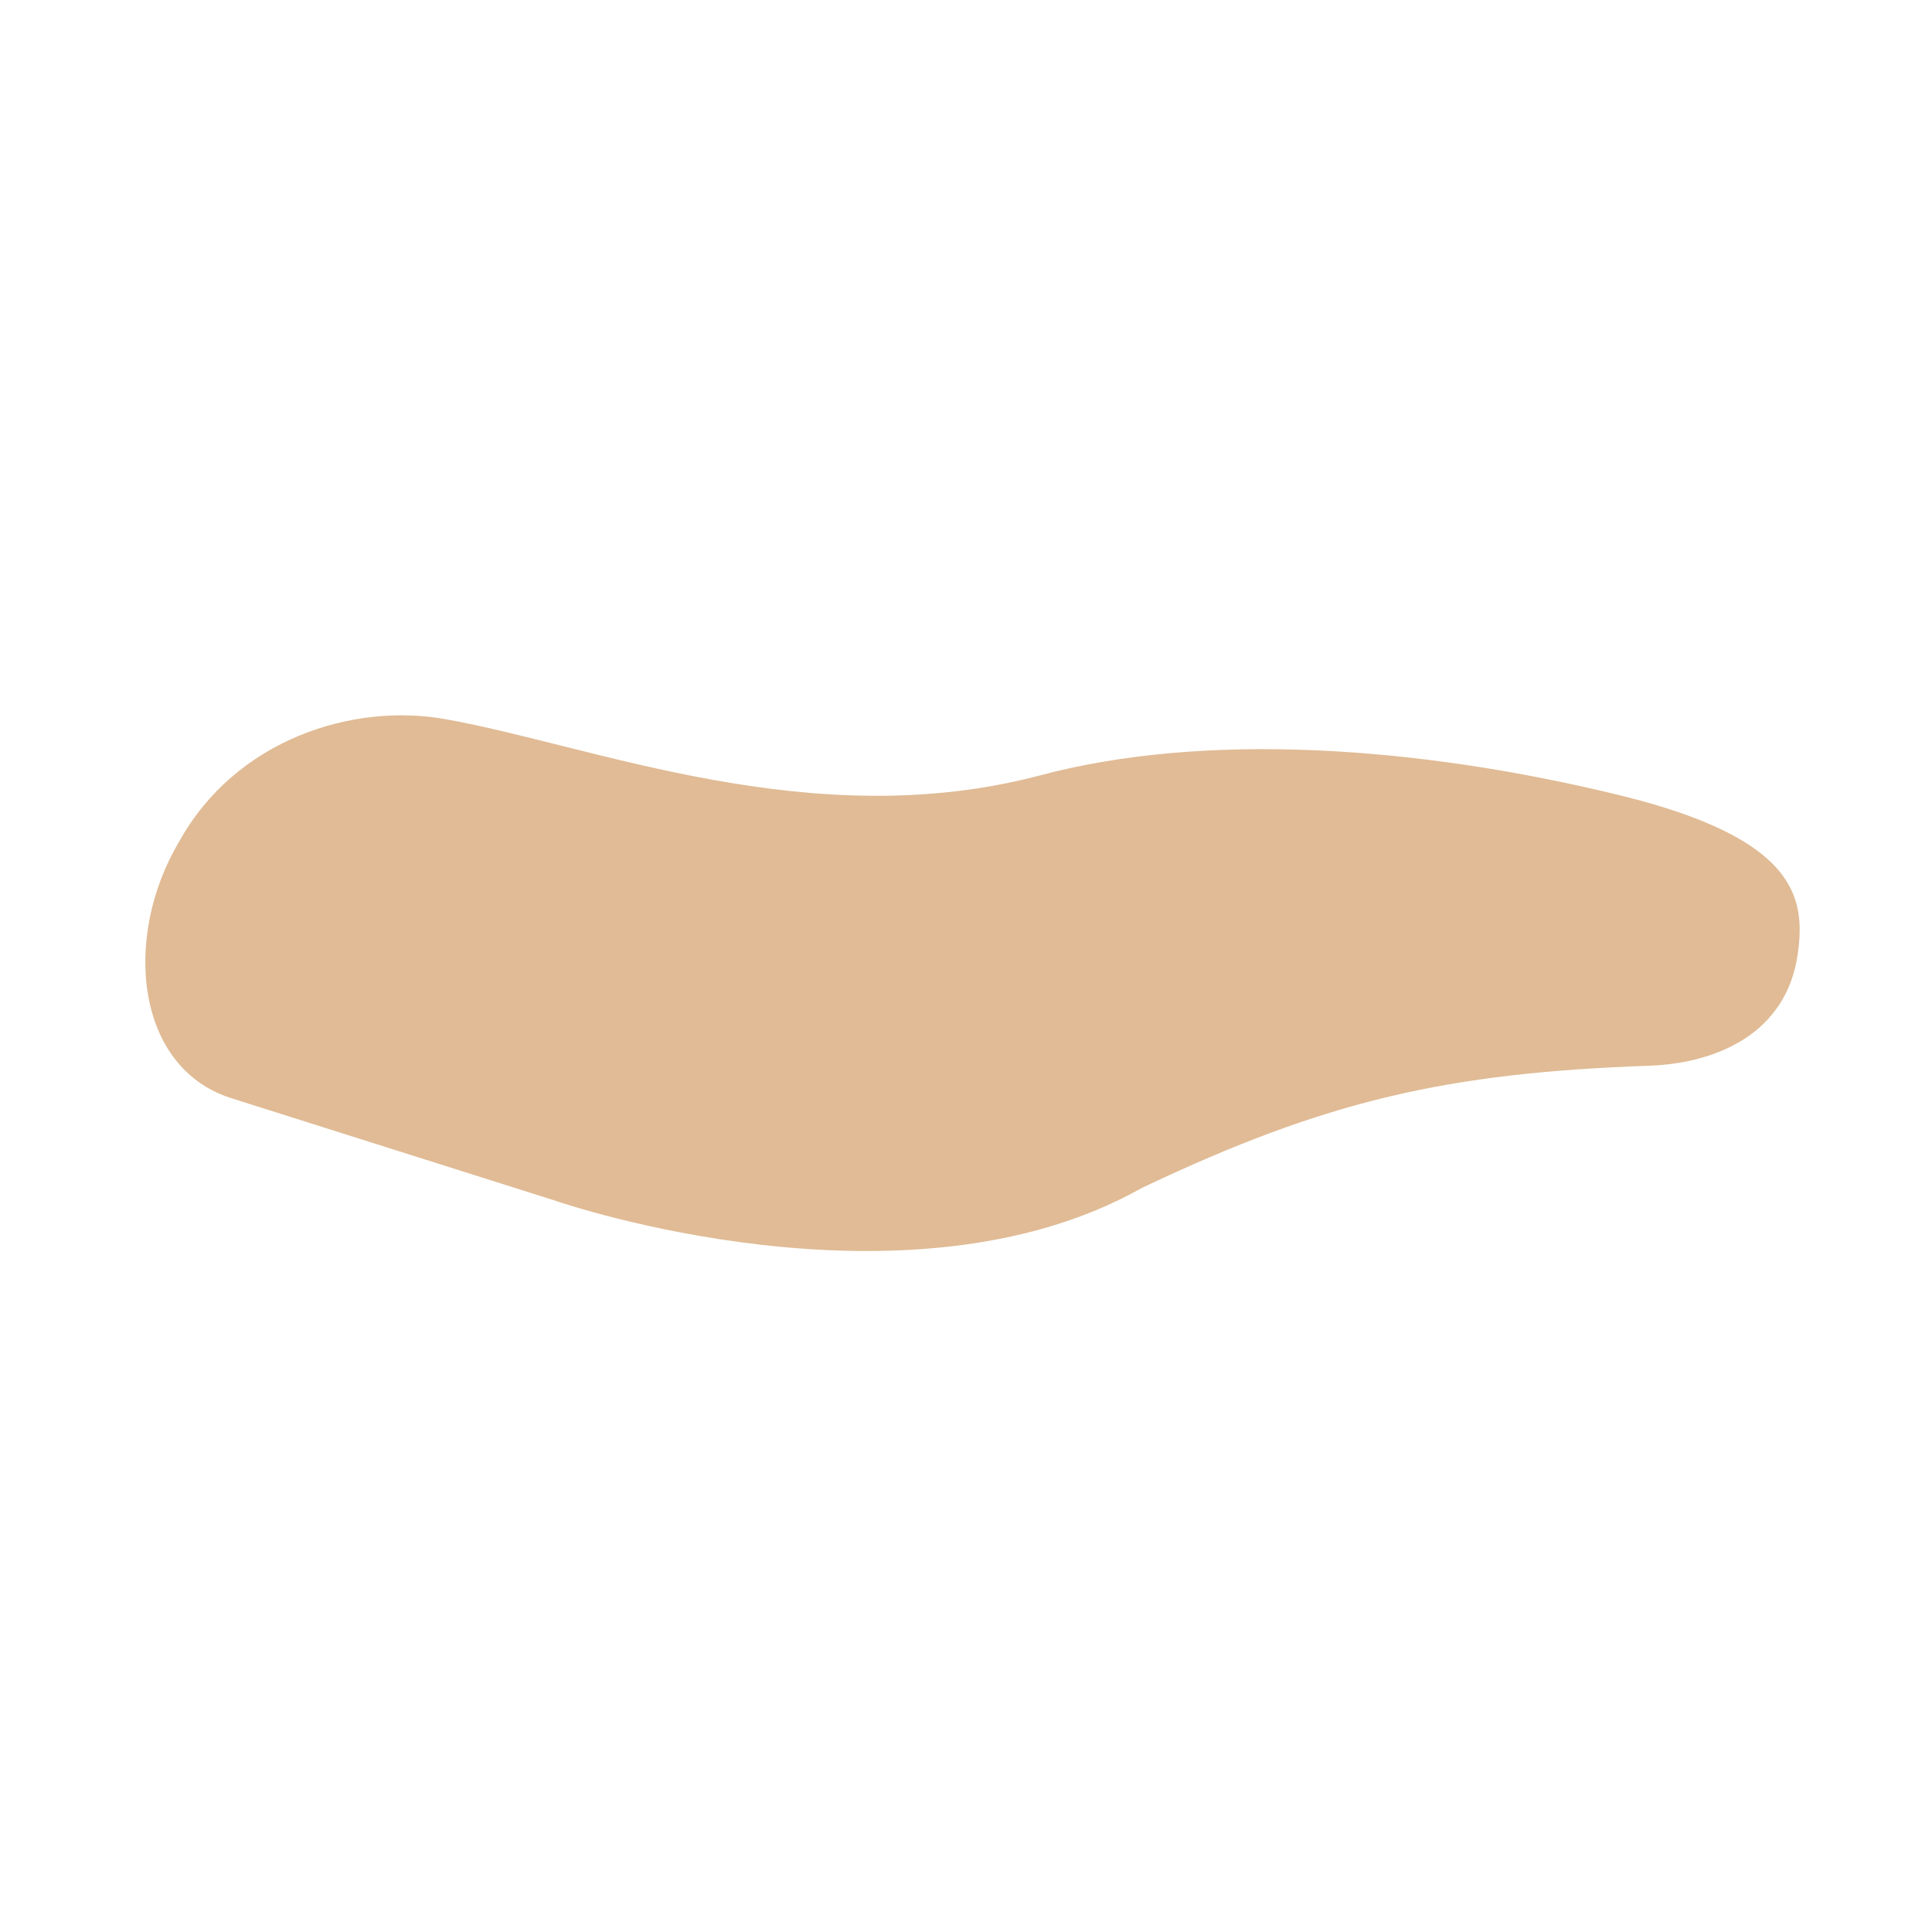
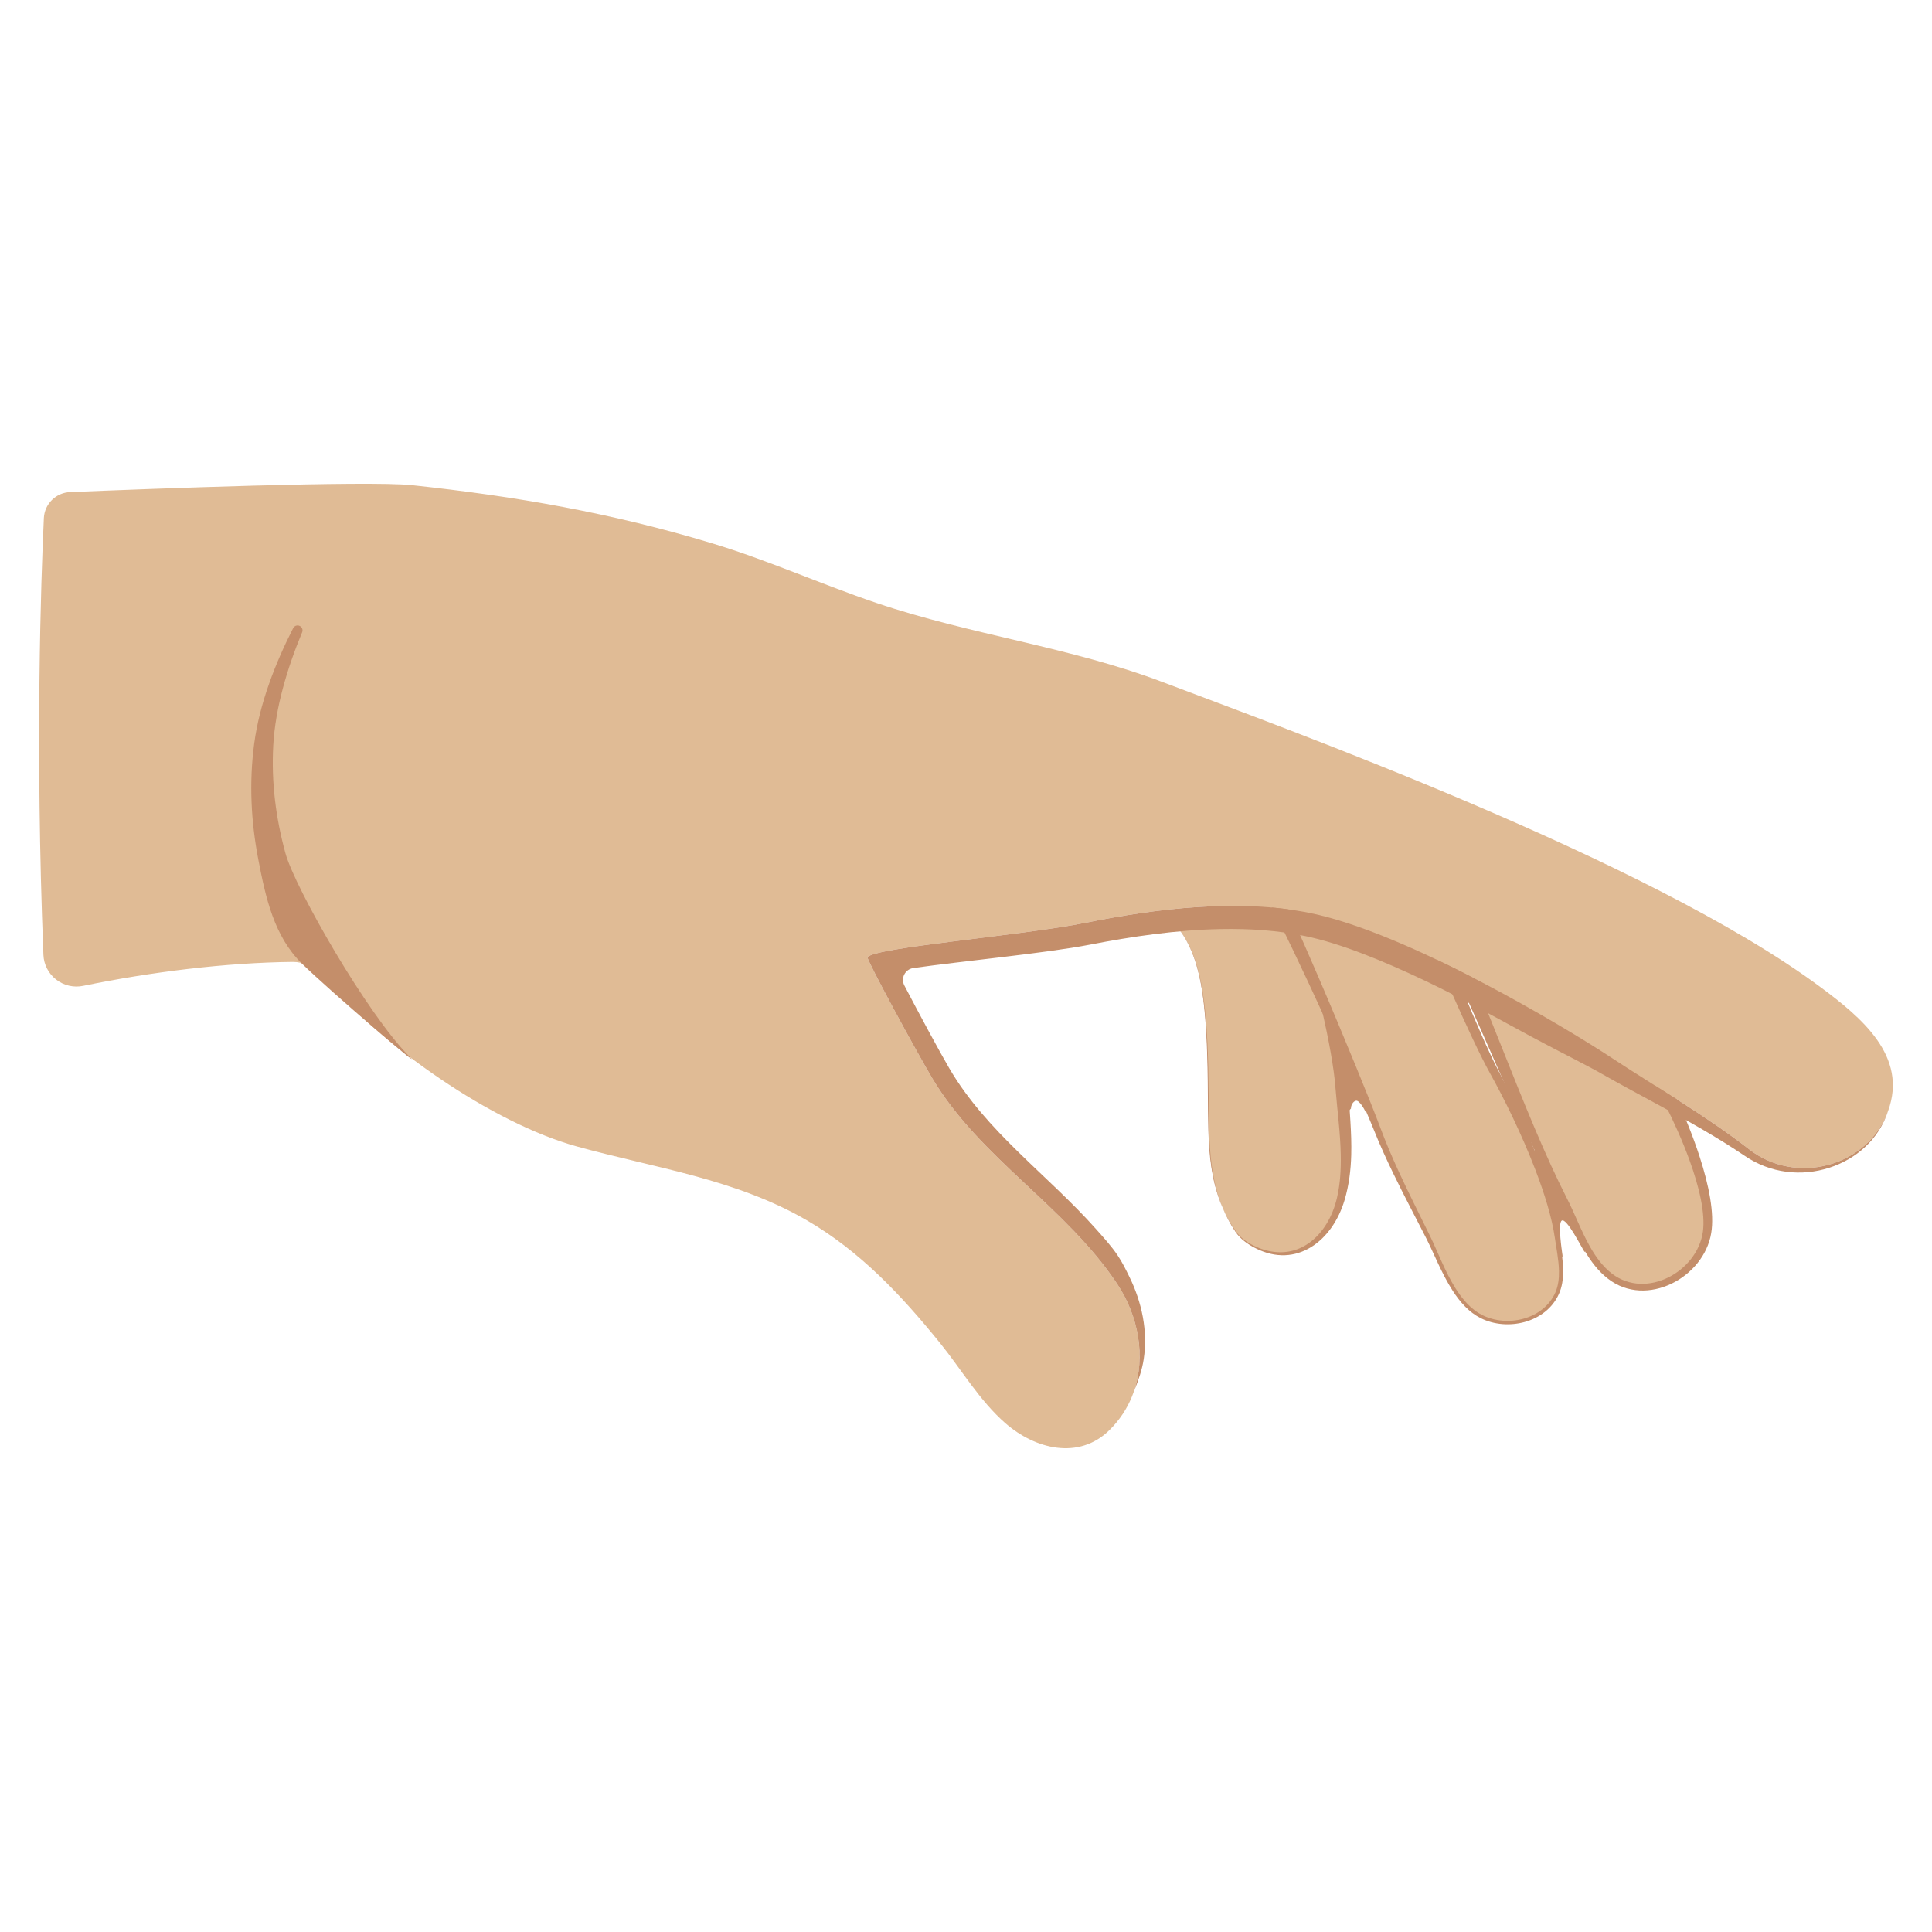
- <svg xmlns="http://www.w3.org/2000/svg" width="128px" height="128px" version="1.1" xml:space="preserve" style="fill-rule:evenodd;clip-rule:evenodd;stroke-linejoin:round;stroke-miterlimit:2;">
-   <g transform="matrix(-0.392747,1.46575,-1.46575,-0.392747,200.987,60.7416)">
-     <path d="M29.08,121.23C33.77,122.56 39.2,120.5 39.32,116.03L39.98,101.26C40,101.02 41.06,85.23 32.89,76.8L32.77,76.67C27.02,69.91 24.5,65.12 21.92,56.69C21.06,53.9 19.03,51.28 15.54,51.7C13.07,52 10.69,53.05 10.85,60.93C11.04,70.11 12.87,79.25 16.55,85.65C21.69,94.6 20.35,104.82 20.91,111.37C21.25,115.48 24.14,120 29.08,121.23Z" style="fill:#e0bb95;" />
+ <svg xmlns="http://www.w3.org/2000/svg" width="128px" height="128px" version="1.1" xml:space="preserve" style="fill-rule:evenodd;clip-rule:evenodd;stroke-linejoin:round;stroke-miterlimit:2;" id="svg40">
+   <defs id="defs44" />
+   <g transform="matrix(1.21093,0,0,-1.21093,-14.6099,132.427)" id="g4">
+     <path d="M98.762,40.86C98.6,41.093 97.791,42.726 97.516,42.579C97.278,42.452 97.532,40.846 97.551,40.684C97.6,40.257 96.917,41.357 96.739,41.726C96.288,42.658 96.026,43.647 95.796,44.652C95.729,44.949 95.66,45.248 95.62,45.549C95.602,45.683 95.572,45.832 95.6,45.967C95.652,46.212 95.855,46.363 96.077,46.449C96.657,46.674 97.281,46.295 97.685,45.9C98.813,44.794 99.098,43.171 99.392,41.69" style="fill:#c48e6a;" id="path2" />
+   </g>
+   <g transform="matrix(1.21093,0,0,-1.21093,-14.6099,132.427)" id="g8">
+     <path d="M85.981,48.714C85.969,48.864 86.091,49.115 86.262,49.137C86.439,49.159 86.709,48.683 86.77,48.546C86.793,48.493 86.884,48.609 86.907,48.629C87.006,48.715 87.1,48.842 87.142,48.967C87.285,49.395 87.315,49.824 87.326,50.272C87.336,50.705 87.378,51.145 87.151,51.533C87.067,51.675 86.951,51.796 86.827,51.903C86.57,52.124 86.253,52.286 85.909,52.305C85.545,52.325 85.204,52.197 84.884,52.034C84.463,51.82 84.046,51.509 83.8,51.1C83.478,50.568 83.56,49.961 83.668,49.381C83.708,49.166 83.751,48.952 83.8,48.739C83.826,48.627 83.854,48.482 83.937,48.393C84.066,48.257 84.265,48.19 84.443,48.15C84.73,48.085 85.025,48.046 85.305,47.953" style="fill:#c48e6a;" id="path6" />
+   </g>
+   <g transform="matrix(1.21093,0,0,-1.21093,-14.6099,132.427)" id="g14">
+     <path d="M75.861,59.231C77.459,57.991 77.84,55.689 78.008,53.793C78.161,52.077 78.166,50.347 78.179,48.625C78.197,46.259 78.281,44.004 79.672,41.979C79.937,41.594 80.328,41.323 80.743,41.121C82.986,40.031 84.852,41.588 85.425,43.773C85.943,45.749 85.615,47.794 85.487,49.797C85.303,52.672 83.868,57.847 83.19,60.667" style="fill:#e0bb95;" id="path10" />
+     <path d="M78.99,43.209C78.811,43.632 78.673,44.063 78.567,44.5C78.245,45.819 78.208,47.202 78.2,48.626C78.192,49.659 78.187,50.695 78.15,51.729C78.125,52.419 78.086,53.108 78.024,53.794C77.92,54.927 77.741,56.205 77.272,57.313C76.955,58.061 76.507,58.733 75.861,59.231C76.503,58.73 76.947,58.057 77.259,57.308C77.722,56.199 77.895,54.923 77.993,53.792C78.053,53.105 78.089,52.417 78.111,51.727C78.146,50.693 78.15,49.658 78.157,48.625C78.171,47.199 78.204,45.812 78.542,44.494C78.654,44.057 78.801,43.629 78.99,43.209C79.168,42.788 79.387,42.375 79.659,41.97C79.79,41.774 79.954,41.606 80.136,41.46C80.317,41.315 80.518,41.19 80.725,41.084C81.87,40.49 82.933,40.599 83.792,41.125C84.651,41.65 85.305,42.598 85.635,43.718C85.871,44.524 85.972,45.344 85.994,46.171C86.028,47.385 85.893,48.61 85.837,49.82C85.769,51.016 85.491,52.607 85.137,54.264C84.636,56.614 83.983,59.099 83.591,60.763C83.538,60.985 83.315,61.122 83.093,61.068C82.871,61.015 82.735,60.792 82.788,60.57C83.196,58.913 83.867,56.44 84.394,54.102C84.758,52.489 85.054,50.941 85.137,49.775C85.234,48.581 85.398,47.374 85.421,46.173C85.436,45.387 85.395,44.605 85.215,43.828C84.972,42.776 84.422,41.862 83.657,41.333C82.873,40.791 81.872,40.655 80.761,41.159C80.554,41.254 80.351,41.366 80.168,41.502C79.984,41.639 79.82,41.799 79.686,41.988C79.406,42.386 79.177,42.793 78.99,43.209Z" style="fill:#c48e6a;" id="path12" />
+   </g>
+   <g transform="matrix(1.2099,0.0499328,0.0499328,-1.2099,-17.974,127.872)" id="g20">
+     <path d="M81.656,60.789C82.875,59.057 87.458,49.473 88.292,47.547C89.171,45.513 90.27,43.646 91.337,41.713C92.101,40.329 92.884,38.192 94.43,37.49C95.879,36.833 97.901,37.388 98.515,38.937C98.887,39.876 98.56,41.034 98.388,42.004C97.92,44.658 95.91,48.66 94.575,50.897C93.237,53.139 90.375,59.481 89.345,61.87" style="fill:#e0bb95;" id="path16" />
+     <path d="M81.319,60.551C81.84,59.836 82.978,57.749 84.18,55.43C85.842,52.223 87.623,48.578 88.12,47.472C88.483,46.66 88.88,45.876 89.296,45.102C89.917,43.944 90.579,42.811 91.231,41.655C91.691,40.833 92.162,39.747 92.791,38.852C93.23,38.227 93.747,37.695 94.392,37.405C95.135,37.067 96.025,37.041 96.81,37.294C97.604,37.551 98.29,38.095 98.612,38.898C98.772,39.292 98.813,39.725 98.794,40.167C98.766,40.796 98.613,41.445 98.516,42.027C98.334,43.116 97.897,44.431 97.356,45.762C96.568,47.701 95.558,49.674 94.777,51.018C94.238,51.951 93.447,53.589 92.637,55.358C91.49,57.863 90.305,60.629 89.724,62.033C89.634,62.242 89.39,62.339 89.181,62.249C88.972,62.158 88.875,61.915 88.966,61.706C89.591,60.315 90.866,57.577 92.089,55.097C92.959,53.335 93.802,51.703 94.372,50.776C95.177,49.464 96.227,47.537 97.049,45.633C97.609,44.335 98.062,43.049 98.261,41.982C98.367,41.41 98.528,40.774 98.565,40.155C98.59,39.745 98.56,39.343 98.417,38.975C98.124,38.227 97.488,37.717 96.751,37.475C96.011,37.232 95.171,37.258 94.469,37.576C93.857,37.856 93.369,38.368 92.956,38.967C92.339,39.862 91.889,40.949 91.443,41.772C90.813,42.937 90.17,44.079 89.573,45.248C89.178,46.022 88.804,46.809 88.463,47.621C87.996,48.743 86.307,52.444 84.741,55.71C83.589,58.113 82.501,60.28 81.994,61.027C81.863,61.213 81.605,61.258 81.419,61.127C81.232,60.996 81.187,60.738 81.319,60.551Z" style="fill:#c48e6a;" id="path18" />
+   </g>
+   <g transform="matrix(1.21093,0,0,-1.21093,-14.6099,132.698)" id="g26">
+     <path d="M91.956,56.732C93.698,52.928 95.669,47.623 97.616,43.916C98.333,42.551 98.884,40.736 100.152,39.759C102.139,38.228 105.111,39.845 105.462,42.158C105.846,44.692 103.423,49.758 102.129,51.821" style="fill:#e0bb95;" id="path22" />
+     <path d="M91.58,56.56C92.827,53.951 94.2,50.631 95.581,47.611C96.2,46.257 96.818,44.962 97.434,43.82C97.869,43.008 98.248,42.035 98.751,41.175C99.103,40.574 99.513,40.026 100.045,39.619C101.095,38.803 102.408,38.822 103.509,39.347C104.607,39.871 105.49,40.903 105.69,42.123C105.87,43.2 105.565,44.728 105.054,46.305C104.34,48.506 103.224,50.8 102.479,52.04C102.358,52.233 102.103,52.292 101.91,52.171C101.717,52.05 101.658,51.795 101.779,51.602C102.551,50.422 103.73,48.233 104.499,46.114C105.032,44.645 105.373,43.212 105.234,42.192C105.081,41.104 104.31,40.172 103.342,39.692C102.37,39.209 101.199,39.181 100.26,39.898C99.767,40.28 99.388,40.793 99.067,41.357C98.576,42.219 98.218,43.196 97.798,44.011C97.213,45.158 96.625,46.456 96.048,47.816C94.749,50.879 93.494,54.252 92.331,56.904C92.236,57.111 91.991,57.202 91.784,57.107C91.577,57.012 91.485,56.767 91.58,56.56Z" style="fill:#c48e6a;" id="path24" />
+   </g>
+   <g transform="matrix(1.21093,0,0,-1.21093,-14.6099,132.427)" id="g30">
+     <path d="m 28.082,56.732 c 0.577,0.002 1.185,-0.268 1.55,-0.715 3.339,-3.912 9.369,-8.105 13.993,-9.382 4.28,-1.182 8.678,-1.774 12.574,-4.036 2.927,-1.7 5.178,-4.103 7.288,-6.708 1.179,-1.455 2.176,-3.176 3.6,-4.412 1.617,-1.403 4.003,-2.015 5.68,-0.362 2.207,2.176 2.044,5.544 0.431,7.981 -2.811,4.247 -7.496,6.864 -10.124,11.263 -0.873,1.461 -3.613,6.519 -3.546,6.624 0.342,0.537 8.367,1.173 11.932,1.888 3.928,0.788 8.338,1.333 12.282,0.533 5.347,-1.085 13.904,-6.212 16.524,-7.938 2.63,-1.732 5.056,-3.093 7.511,-4.998 2.561,-1.988 6.483,-0.946 7.592,2.112 1.089,3.001 -1.473,5.117 -3.706,6.775 -9.439,7.005 -29.706,14.297 -35.952,16.672 -5.101,1.939 -10.536,2.595 -15.694,4.342 -3.019,1.023 -5.936,2.341 -8.989,3.263 -5.5,1.662 -10.713,2.568 -16.409,3.18 C 32.176,83.076 19.99,82.607 15.901,82.437 15.13,82.408 14.508,81.796 14.465,81.025 14.309,77.692 13.984,68.523 14.44,57.121 c 0.021,-0.533 0.277,-1.03 0.699,-1.357 0.422,-0.327 0.966,-0.452 1.488,-0.34 3.683,0.757 7.786,1.269 11.455,1.308 z" style="fill:#e0bb95" id="path28" />
+   </g>
+   <g transform="matrix(1.21093,0,0,-1.21093,-14.6099,132.427)" id="g34">
+     <path d="M74.097,33.22C74.763,35.138 74.351,37.356 73.198,39.098C70.387,43.345 65.702,45.962 63.074,50.361C62.201,51.822 59.461,56.88 59.528,56.985C59.87,57.522 67.895,58.158 71.46,58.873C75.388,59.661 79.798,60.206 83.742,59.406C89.089,58.321 97.646,53.194 100.266,51.468C102.896,49.736 105.322,48.375 107.777,46.47C110.332,44.487 114.241,45.519 115.361,48.56C114.848,46.992 113.594,45.937 112.151,45.47C110.644,44.983 108.93,45.154 107.512,46.129C106.75,46.644 105.997,47.105 105.239,47.548C103.434,48.601 101.629,49.514 99.7,50.61C98.884,51.078 97.488,51.764 95.845,52.644C94.114,53.57 92.118,54.711 90.075,55.683C87.752,56.788 85.406,57.747 83.486,58.143C81.993,58.455 80.428,58.56 78.85,58.529C76.431,58.482 73.983,58.121 71.7,57.676C69.265,57.205 64.757,56.783 62.021,56.393C61.813,56.36 61.634,56.229 61.539,56.042C61.445,55.855 61.446,55.633 61.542,55.447C62.374,53.851 63.501,51.767 64.001,50.915C66.03,47.438 69.384,45.087 72.023,42.124C72.444,41.65 72.877,41.182 73.228,40.653C73.466,40.295 73.654,39.915 73.845,39.526C74.547,38.104 74.871,36.525 74.641,35.002C74.551,34.409 74.357,33.858 74.132,33.302L74.097,33.22Z" style="fill:#c48e6a;" id="path32" />
+   </g>
+   <g transform="matrix(1.21093,0,0,-1.21093,-14.6268,132.339)" id="g38">
+     <path d="m 28.605,56.559 c -1.536,1.502 -1.993,3.623 -2.393,5.7 -0.399,2.075 -0.512,4.196 -0.224,6.351 0.145,1.085 0.431,2.187 0.81,3.261 0.372,1.058 0.828,2.085 1.316,3.04 0.063,0.136 0.224,0.195 0.36,0.132 0.135,-0.063 0.194,-0.224 0.131,-0.36 -0.401,-0.962 -0.767,-1.993 -1.049,-3.047 -0.278,-1.038 -0.468,-2.094 -0.526,-3.124 -0.113,-2.031 0.143,-4.001 0.666,-5.908 0.522,-1.907 4.49,-8.841 6.813,-11.154 C 35.344,50.619 30.185,55.016 28.605,56.559 Z" style="fill:#c48e6a" id="path36" />
  </g>
</svg>
